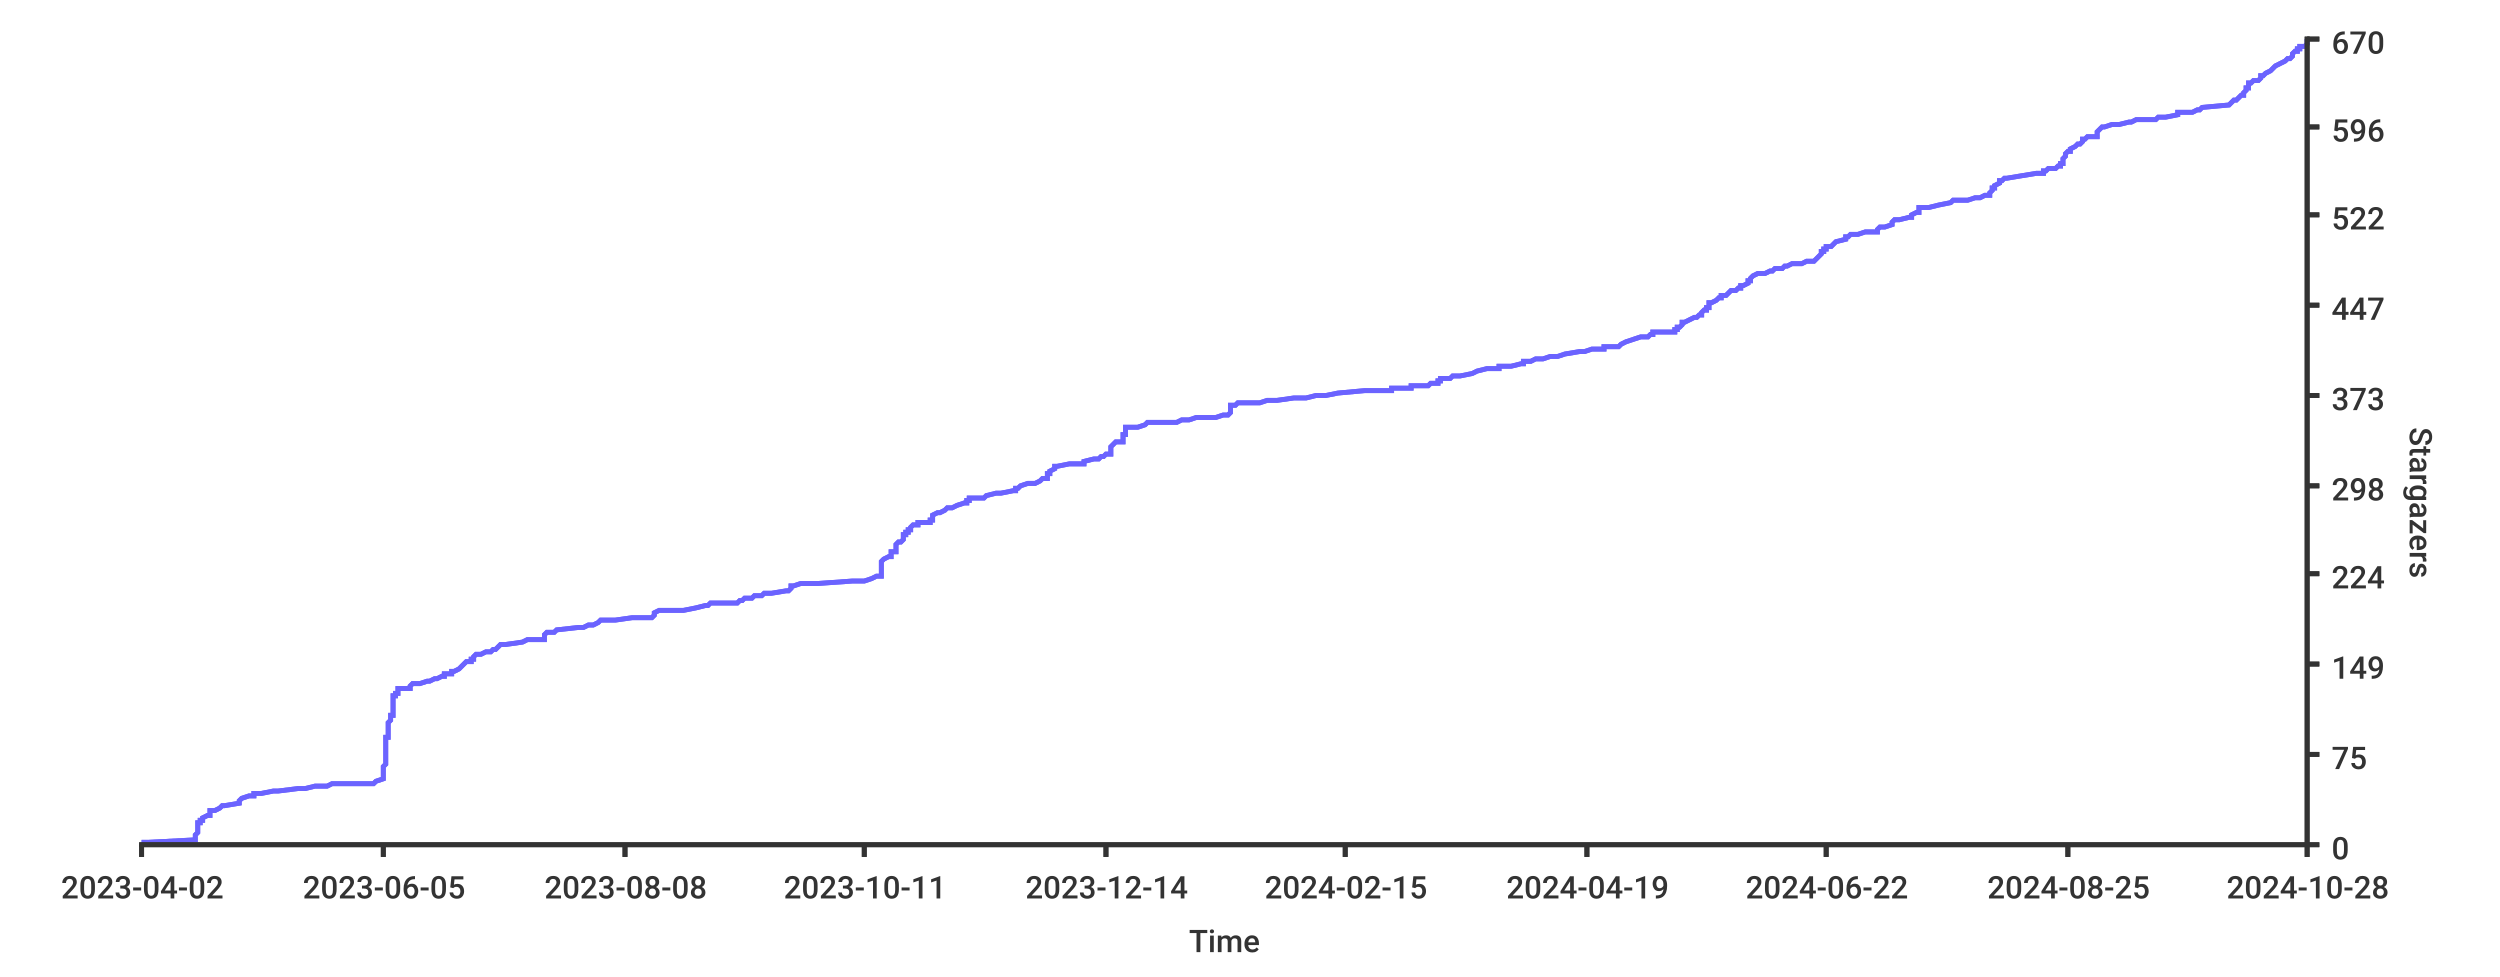
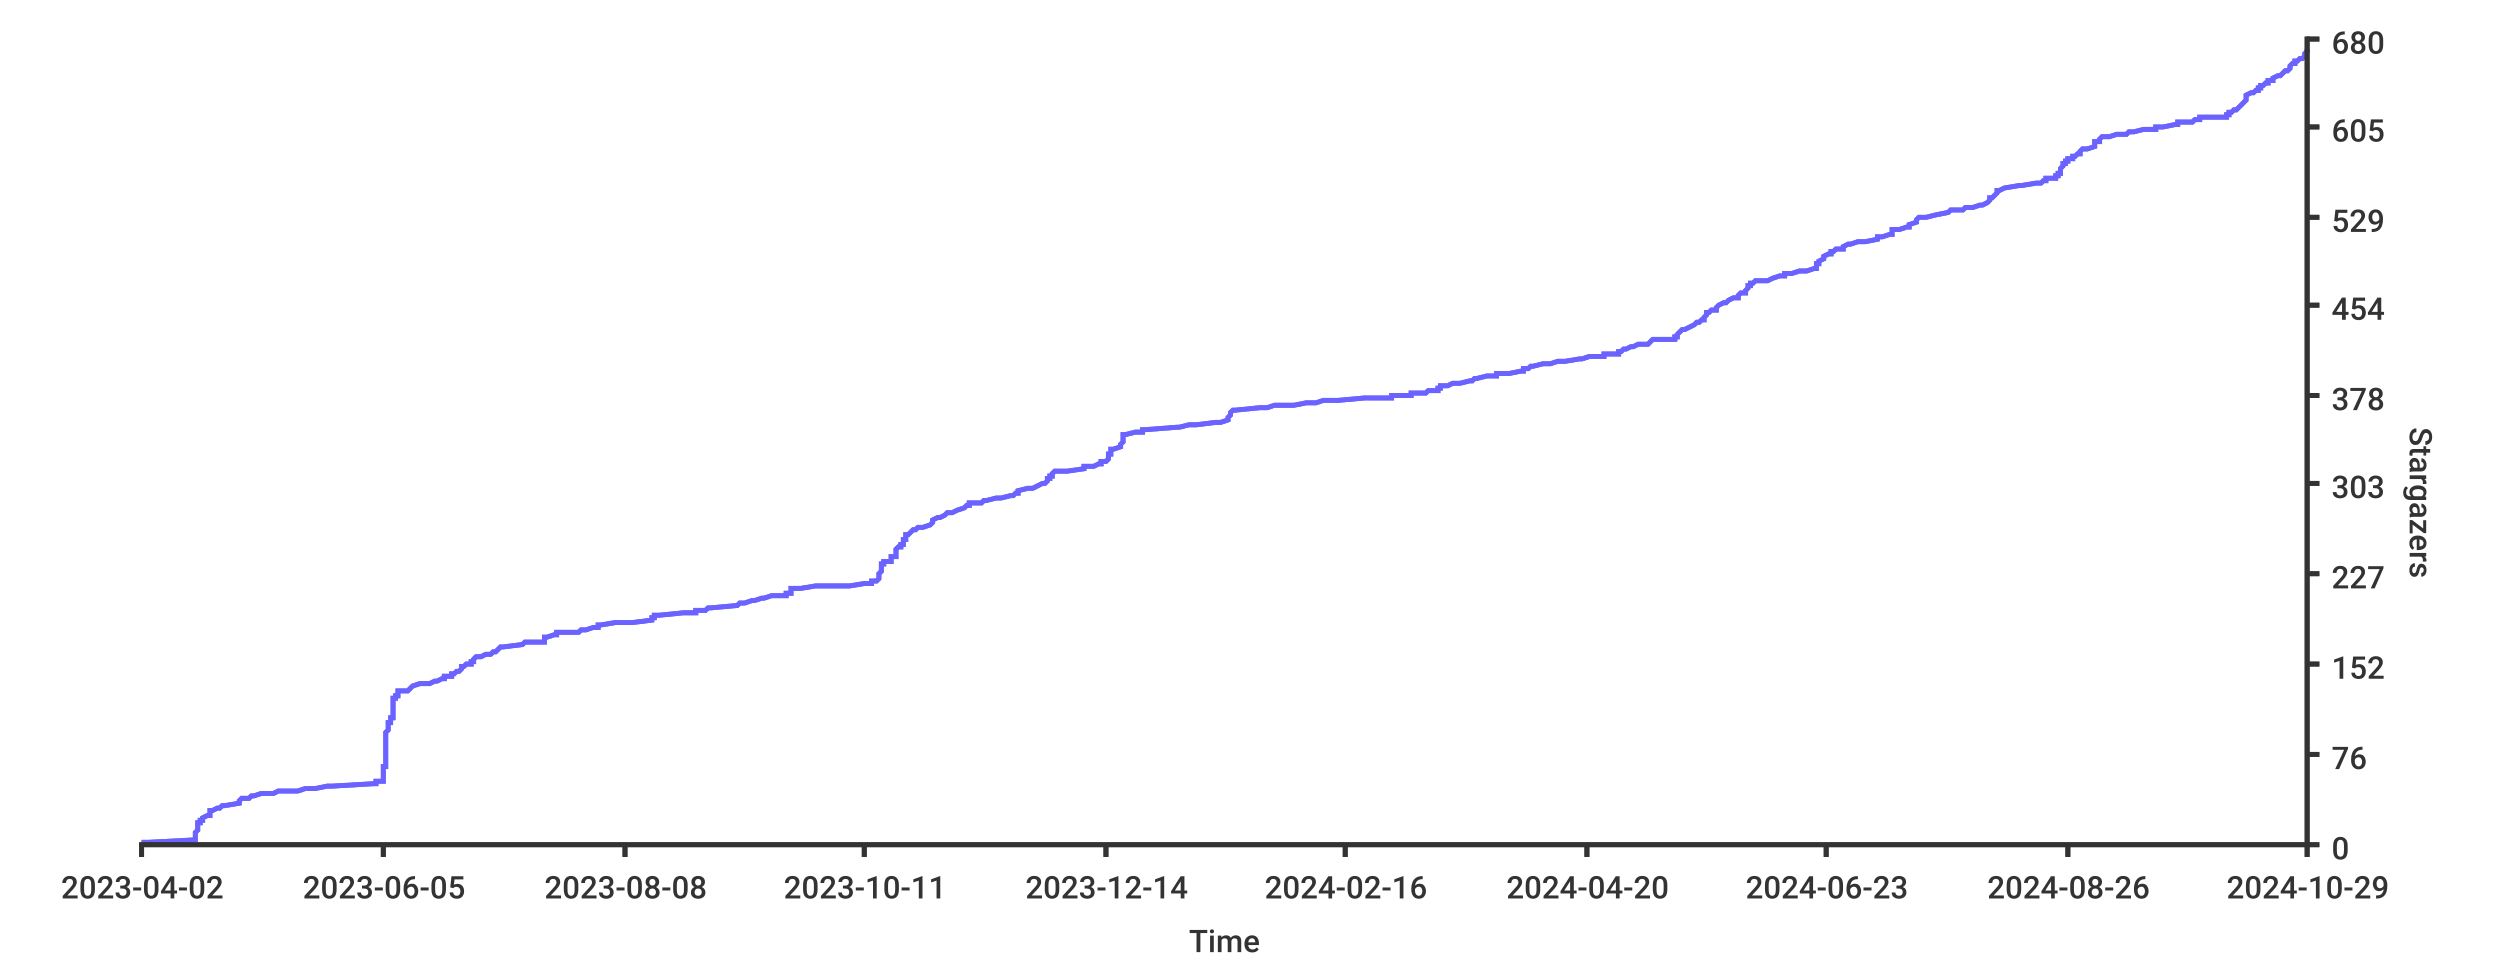
- <svg xmlns="http://www.w3.org/2000/svg" width="1024px" height="400px">
+ <svg xmlns="http://www.w3.org/2000/svg" height="400px" width="1024px">
  <style type="text/css">
path { fill: none; stroke: rgb(51,51,51); }
path.series { stroke: #6b63ff; }
rect.background { fill: rgb(255,255,255); stroke: none; }

text {
	stroke-width: 0;
	stroke: none;
	fill: rgba(51,51,51,1.0);
	font-size: 12.8px;
	font-family: 'Roboto Medium', sans-serif;
}
</style>
  <rect rx="8" x="0" y="0" width="1024px" height="400px" class="background" />
  <rect y="0" width="1024px" height="400px" class="background" rx="8" x="0" />
-   <path d="M 58 345 L 61 345 L 80 344 L 80 344 L 80 343 L 80 343 L 80 342 L 80 342 L 81 341 L 81 341 L 81 340 L 81 340 L 81 339 L 81 339 L 81 338 L 81 338 L 81 337 L 82 337 L 82 336 L 83 336 L 83 335 L 83 335 L 85 334 L 86 334 L 86 333 L 86 333 L 86 332 L 88 332 L 90 331 L 90 331 L 91 330 L 92 330 L 98 329 L 98 329 L 98 328 L 98 328 L 99 327 L 99 327 L 102 326 L 104 326 L 104 325 L 107 325 L 112 324 L 114 324 L 122 323 L 125 323 L 129 322 L 134 322 L 136 321 L 153 321 L 154 320 L 154 320 L 157 319 L 157 319 L 157 318 L 157 318 L 157 317 L 157 317 L 157 316 L 157 316 L 157 315 L 157 315 L 157 314 L 157 314 L 158 313 L 158 313 L 158 313 L 158 312 L 158 312 L 158 311 L 158 311 L 158 310 L 158 310 L 158 309 L 158 309 L 158 308 L 158 308 L 158 307 L 158 307 L 158 306 L 158 306 L 158 305 L 158 305 L 158 304 L 158 304 L 158 303 L 158 303 L 158 302 L 159 302 L 159 301 L 159 301 L 159 300 L 159 300 L 159 299 L 159 299 L 159 298 L 159 298 L 159 297 L 159 297 L 159 296 L 159 296 L 160 295 L 160 295 L 160 294 L 160 294 L 160 293 L 161 293 L 161 292 L 161 292 L 161 291 L 161 291 L 161 290 L 161 290 L 161 289 L 161 289 L 161 288 L 161 288 L 161 287 L 161 287 L 161 286 L 161 286 L 161 285 L 162 285 L 162 284 L 163 284 L 163 283 L 163 283 L 163 282 L 168 282 L 168 281 L 168 281 L 169 280 L 169 280 L 172 280 L 175 279 L 176 279 L 178 278 L 179 278 L 181 277 L 182 277 L 182 276 L 185 276 L 185 275 L 186 275 L 188 274 L 188 274 L 189 273 L 189 273 L 190 272 L 190 272 L 191 271 L 193 271 L 193 270 L 194 270 L 194 269 L 194 269 L 195 268 L 197 268 L 199 267 L 201 267 L 202 266 L 203 266 L 204 265 L 204 265 L 205 264 L 207 264 L 214 263 L 214 263 L 216 262 L 223 262 L 223 261 L 223 261 L 223 260 L 223 260 L 224 259 L 227 259 L 228 258 L 228 258 L 237 257 L 239 257 L 241 256 L 243 256 L 245 255 L 245 255 L 246 254 L 252 254 L 259 253 L 267 253 L 268 252 L 268 252 L 268 251 L 268 251 L 270 250 L 280 250 L 285 249 L 285 249 L 289 248 L 290 248 L 291 247 L 302 247 L 302 247 L 303 246 L 304 246 L 305 245 L 308 245 L 309 244 L 312 244 L 313 243 L 316 243 L 322 242 L 323 242 L 324 241 L 324 241 L 324 240 L 325 240 L 328 239 L 335 239 L 349 238 L 354 238 L 357 237 L 357 237 L 359 236 L 361 236 L 361 235 L 361 235 L 361 234 L 361 234 L 361 233 L 361 233 L 361 232 L 361 232 L 361 231 L 361 231 L 361 230 L 361 230 L 362 229 L 362 229 L 364 228 L 365 228 L 365 227 L 365 227 L 365 226 L 367 226 L 367 225 L 367 225 L 367 224 L 367 224 L 367 223 L 367 223 L 368 222 L 369 222 L 370 221 L 370 221 L 370 220 L 370 220 L 370 219 L 371 219 L 371 218 L 372 218 L 372 217 L 373 217 L 373 216 L 373 216 L 374 215 L 376 215 L 376 214 L 378 214 L 381 214 L 381 213 L 382 213 L 382 212 L 382 212 L 382 211 L 382 211 L 384 210 L 385 210 L 387 209 L 387 209 L 388 208 L 390 208 L 392 207 L 392 207 L 395 206 L 396 206 L 396 205 L 397 205 L 397 204 L 403 204 L 404 203 L 404 203 L 408 202 L 410 202 L 415 201 L 416 201 L 416 200 L 417 200 L 418 199 L 418 199 L 421 198 L 424 198 L 426 197 L 426 197 L 427 196 L 429 196 L 429 195 L 429 195 L 429 194 L 430 194 L 430 193 L 430 193 L 432 192 L 432 192 L 432 191 L 433 191 L 438 190 L 444 190 L 444 189 L 444 189 L 448 188 L 450 188 L 451 187 L 452 187 L 453 186 L 455 186 L 455 185 L 455 185 L 455 184 L 455 184 L 455 183 L 455 183 L 456 182 L 456 182 L 457 181 L 460 181 L 460 181 L 460 180 L 460 180 L 460 179 L 460 179 L 460 178 L 461 178 L 461 177 L 461 177 L 461 176 L 461 176 L 461 175 L 466 175 L 469 174 L 469 174 L 470 173 L 482 173 L 484 172 L 487 172 L 490 171 L 498 171 L 501 170 L 503 170 L 504 169 L 504 169 L 504 168 L 504 168 L 504 167 L 504 167 L 504 166 L 506 166 L 507 165 L 516 165 L 519 164 L 523 164 L 530 163 L 535 163 L 539 162 L 543 162 L 548 161 L 548 161 L 559 160 L 570 160 L 570 159 L 578 159 L 578 158 L 585 158 L 586 157 L 589 157 L 589 156 L 590 156 L 590 155 L 594 155 L 595 154 L 598 154 L 603 153 L 603 153 L 605 152 L 605 152 L 609 151 L 614 151 L 614 150 L 619 150 L 623 149 L 624 149 L 624 148 L 626 148 L 627 148 L 629 147 L 632 147 L 635 146 L 638 146 L 641 145 L 641 145 L 647 144 L 649 144 L 652 143 L 657 143 L 657 142 L 663 142 L 664 141 L 664 141 L 666 140 L 666 140 L 669 139 L 669 139 L 672 138 L 675 138 L 676 137 L 677 137 L 677 136 L 686 136 L 686 135 L 687 135 L 687 134 L 688 134 L 689 133 L 689 133 L 689 132 L 690 132 L 692 131 L 692 131 L 694 130 L 695 130 L 696 129 L 697 129 L 697 128 L 697 128 L 698 127 L 699 127 L 699 126 L 700 126 L 700 125 L 700 125 L 700 124 L 701 124 L 703 123 L 703 123 L 704 122 L 705 122 L 705 121 L 707 121 L 708 120 L 708 120 L 709 119 L 711 119 L 712 118 L 713 118 L 713 117 L 714 117 L 716 116 L 716 116 L 716 115 L 717 115 L 717 115 L 717 114 L 717 114 L 718 113 L 718 113 L 720 112 L 723 112 L 725 111 L 726 111 L 727 110 L 730 110 L 731 109 L 732 109 L 734 108 L 738 108 L 740 107 L 743 107 L 744 106 L 744 106 L 745 105 L 745 105 L 746 104 L 746 104 L 746 103 L 747 103 L 747 102 L 748 102 L 748 101 L 750 101 L 751 100 L 751 100 L 752 99 L 752 99 L 756 98 L 756 98 L 756 97 L 757 97 L 758 96 L 761 96 L 764 95 L 769 95 L 769 94 L 769 94 L 770 93 L 772 93 L 775 92 L 775 92 L 775 91 L 775 91 L 776 90 L 778 90 L 782 89 L 783 89 L 783 88 L 783 88 L 785 87 L 786 87 L 786 86 L 786 86 L 786 85 L 790 85 L 794 84 L 794 84 L 799 83 L 799 83 L 800 82 L 804 82 L 806 82 L 809 81 L 811 81 L 813 80 L 815 80 L 815 79 L 815 79 L 816 78 L 816 78 L 816 77 L 817 77 L 817 76 L 817 76 L 819 75 L 819 75 L 819 74 L 820 74 L 821 73 L 822 73 L 828 72 L 828 72 L 834 71 L 837 71 L 837 70 L 838 70 L 839 69 L 842 69 L 843 68 L 844 68 L 844 67 L 845 67 L 845 66 L 845 66 L 845 65 L 845 65 L 846 64 L 846 64 L 846 63 L 846 63 L 847 62 L 848 62 L 848 61 L 848 61 L 850 60 L 850 60 L 851 59 L 852 59 L 853 58 L 853 58 L 853 57 L 854 57 L 855 56 L 859 56 L 859 55 L 859 55 L 859 54 L 859 54 L 860 53 L 860 53 L 861 52 L 862 52 L 865 51 L 868 51 L 872 50 L 873 50 L 875 49 L 879 49 L 883 49 L 884 48 L 887 48 L 892 47 L 892 47 L 892 46 L 898 46 L 900 45 L 901 45 L 902 44 L 902 44 L 913 43 L 913 43 L 914 42 L 914 42 L 915 41 L 916 41 L 917 40 L 917 40 L 918 39 L 919 39 L 919 38 L 919 38 L 920 37 L 920 37 L 920 36 L 921 36 L 921 35 L 921 35 L 921 34 L 922 34 L 923 33 L 925 33 L 926 32 L 926 32 L 926 31 L 927 31 L 928 30 L 928 30 L 930 29 L 930 29 L 931 28 L 931 28 L 932 27 L 932 27 L 934 26 L 934 26 L 936 25 L 936 25 L 937 24 L 938 24 L 939 23 L 939 23 L 939 22 L 939 22 L 940 21 L 941 21 L 941 20 L 942 20 L 942 19 L 944 19 L 945 18 L 945 18 L 945 17 L 945 17 L 945 16" stroke-width="2" class="series" />
-   <path stroke-width="2" class="series" d="M 58 345 L 61 345 L 80 344 L 80 344 L 80 343 L 80 343 L 80 342 L 80 342 L 81 341 L 81 341 L 81 340 L 81 340 L 81 339 L 81 339 L 81 338 L 81 338 L 81 337 L 82 337 L 82 336 L 83 336 L 83 335 L 83 335 L 85 334 L 86 334 L 86 333 L 86 333 L 86 332 L 88 332 L 90 331 L 90 331 L 91 330 L 92 330 L 98 329 L 98 329 L 98 328 L 98 328 L 99 327 L 99 327 L 102 326 L 104 326 L 104 325 L 107 325 L 112 324 L 114 324 L 122 323 L 125 323 L 129 322 L 134 322 L 136 321 L 153 321 L 154 320 L 154 320 L 157 319 L 157 319 L 157 318 L 157 318 L 157 317 L 157 317 L 157 316 L 157 316 L 157 315 L 157 315 L 157 314 L 157 314 L 158 313 L 158 313 L 158 313 L 158 312 L 158 312 L 158 311 L 158 311 L 158 310 L 158 310 L 158 309 L 158 309 L 158 308 L 158 308 L 158 307 L 158 307 L 158 306 L 158 306 L 158 305 L 158 305 L 158 304 L 158 304 L 158 303 L 158 303 L 158 302 L 159 302 L 159 301 L 159 301 L 159 300 L 159 300 L 159 299 L 159 299 L 159 298 L 159 298 L 159 297 L 159 297 L 159 296 L 159 296 L 160 295 L 160 295 L 160 294 L 160 294 L 160 293 L 161 293 L 161 292 L 161 292 L 161 291 L 161 291 L 161 290 L 161 290 L 161 289 L 161 289 L 161 288 L 161 288 L 161 287 L 161 287 L 161 286 L 161 286 L 161 285 L 162 285 L 162 284 L 163 284 L 163 283 L 163 283 L 163 282 L 168 282 L 168 281 L 168 281 L 169 280 L 169 280 L 172 280 L 175 279 L 176 279 L 178 278 L 179 278 L 181 277 L 182 277 L 182 276 L 185 276 L 185 275 L 186 275 L 188 274 L 188 274 L 189 273 L 189 273 L 190 272 L 190 272 L 191 271 L 193 271 L 193 270 L 194 270 L 194 269 L 194 269 L 195 268 L 197 268 L 199 267 L 201 267 L 202 266 L 203 266 L 204 265 L 204 265 L 205 264 L 207 264 L 214 263 L 214 263 L 216 262 L 223 262 L 223 261 L 223 261 L 223 260 L 223 260 L 224 259 L 227 259 L 228 258 L 228 258 L 237 257 L 239 257 L 241 256 L 243 256 L 245 255 L 245 255 L 246 254 L 252 254 L 259 253 L 267 253 L 268 252 L 268 252 L 268 251 L 268 251 L 270 250 L 280 250 L 285 249 L 285 249 L 289 248 L 290 248 L 291 247 L 302 247 L 302 247 L 303 246 L 304 246 L 305 245 L 308 245 L 309 244 L 312 244 L 313 243 L 316 243 L 322 242 L 323 242 L 324 241 L 324 241 L 324 240 L 325 240 L 328 239 L 335 239 L 349 238 L 354 238 L 357 237 L 357 237 L 359 236 L 361 236 L 361 235 L 361 235 L 361 234 L 361 234 L 361 233 L 361 233 L 361 232 L 361 232 L 361 231 L 361 231 L 361 230 L 361 230 L 362 229 L 362 229 L 364 228 L 365 228 L 365 227 L 365 227 L 365 226 L 367 226 L 367 225 L 367 225 L 367 224 L 367 224 L 367 223 L 367 223 L 368 222 L 369 222 L 370 221 L 370 221 L 370 220 L 370 220 L 370 219 L 371 219 L 371 218 L 372 218 L 372 217 L 373 217 L 373 216 L 373 216 L 374 215 L 376 215 L 376 214 L 378 214 L 381 214 L 381 213 L 382 213 L 382 212 L 382 212 L 382 211 L 382 211 L 384 210 L 385 210 L 387 209 L 387 209 L 388 208 L 390 208 L 392 207 L 392 207 L 395 206 L 396 206 L 396 205 L 397 205 L 397 204 L 403 204 L 404 203 L 404 203 L 408 202 L 410 202 L 415 201 L 416 201 L 416 200 L 417 200 L 418 199 L 418 199 L 421 198 L 424 198 L 426 197 L 426 197 L 427 196 L 429 196 L 429 195 L 429 195 L 429 194 L 430 194 L 430 193 L 430 193 L 432 192 L 432 192 L 432 191 L 433 191 L 438 190 L 444 190 L 444 189 L 444 189 L 448 188 L 450 188 L 451 187 L 452 187 L 453 186 L 455 186 L 455 185 L 455 185 L 455 184 L 455 184 L 455 183 L 455 183 L 456 182 L 456 182 L 457 181 L 460 181 L 460 181 L 460 180 L 460 180 L 460 179 L 460 179 L 460 178 L 461 178 L 461 177 L 461 177 L 461 176 L 461 176 L 461 175 L 466 175 L 469 174 L 469 174 L 470 173 L 482 173 L 484 172 L 487 172 L 490 171 L 498 171 L 501 170 L 503 170 L 504 169 L 504 169 L 504 168 L 504 168 L 504 167 L 504 167 L 504 166 L 506 166 L 507 165 L 516 165 L 519 164 L 523 164 L 530 163 L 535 163 L 539 162 L 543 162 L 548 161 L 548 161 L 559 160 L 570 160 L 570 159 L 578 159 L 578 158 L 585 158 L 586 157 L 589 157 L 589 156 L 590 156 L 590 155 L 594 155 L 595 154 L 598 154 L 603 153 L 603 153 L 605 152 L 605 152 L 609 151 L 614 151 L 614 150 L 619 150 L 623 149 L 624 149 L 624 148 L 626 148 L 627 148 L 629 147 L 632 147 L 635 146 L 638 146 L 641 145 L 641 145 L 647 144 L 649 144 L 652 143 L 657 143 L 657 142 L 663 142 L 664 141 L 664 141 L 666 140 L 666 140 L 669 139 L 669 139 L 672 138 L 675 138 L 676 137 L 677 137 L 677 136 L 686 136 L 686 135 L 687 135 L 687 134 L 688 134 L 689 133 L 689 133 L 689 132 L 690 132 L 692 131 L 692 131 L 694 130 L 695 130 L 696 129 L 697 129 L 697 128 L 697 128 L 698 127 L 699 127 L 699 126 L 700 126 L 700 125 L 700 125 L 700 124 L 701 124 L 703 123 L 703 123 L 704 122 L 705 122 L 705 121 L 707 121 L 708 120 L 708 120 L 709 119 L 711 119 L 712 118 L 713 118 L 713 117 L 714 117 L 716 116 L 716 116 L 716 115 L 717 115 L 717 115 L 717 114 L 717 114 L 718 113 L 718 113 L 720 112 L 723 112 L 725 111 L 726 111 L 727 110 L 730 110 L 731 109 L 732 109 L 734 108 L 738 108 L 740 107 L 743 107 L 744 106 L 744 106 L 745 105 L 745 105 L 746 104 L 746 104 L 746 103 L 747 103 L 747 102 L 748 102 L 748 101 L 750 101 L 751 100 L 751 100 L 752 99 L 752 99 L 756 98 L 756 98 L 756 97 L 757 97 L 758 96 L 761 96 L 764 95 L 769 95 L 769 94 L 769 94 L 770 93 L 772 93 L 775 92 L 775 92 L 775 91 L 775 91 L 776 90 L 778 90 L 782 89 L 783 89 L 783 88 L 783 88 L 785 87 L 786 87 L 786 86 L 786 86 L 786 85 L 790 85 L 794 84 L 794 84 L 799 83 L 799 83 L 800 82 L 804 82 L 806 82 L 809 81 L 811 81 L 813 80 L 815 80 L 815 79 L 815 79 L 816 78 L 816 78 L 816 77 L 817 77 L 817 76 L 817 76 L 819 75 L 819 75 L 819 74 L 820 74 L 821 73 L 822 73 L 828 72 L 828 72 L 834 71 L 837 71 L 837 70 L 838 70 L 839 69 L 842 69 L 843 68 L 844 68 L 844 67 L 845 67 L 845 66 L 845 66 L 845 65 L 845 65 L 846 64 L 846 64 L 846 63 L 846 63 L 847 62 L 848 62 L 848 61 L 848 61 L 850 60 L 850 60 L 851 59 L 852 59 L 853 58 L 853 58 L 853 57 L 854 57 L 855 56 L 859 56 L 859 55 L 859 55 L 859 54 L 859 54 L 860 53 L 860 53 L 861 52 L 862 52 L 865 51 L 868 51 L 872 50 L 873 50 L 875 49 L 879 49 L 883 49 L 884 48 L 887 48 L 892 47 L 892 47 L 892 46 L 898 46 L 900 45 L 901 45 L 902 44 L 902 44 L 913 43 L 913 43 L 914 42 L 914 42 L 915 41 L 916 41 L 917 40 L 917 40 L 918 39 L 919 39 L 919 38 L 919 38 L 920 37 L 920 37 L 920 36 L 921 36 L 921 35 L 921 35 L 921 34 L 922 34 L 923 33 L 925 33 L 926 32 L 926 32 L 926 31 L 927 31 L 928 30 L 928 30 L 930 29 L 930 29 L 931 28 L 931 28 L 932 27 L 932 27 L 934 26 L 934 26 L 936 25 L 936 25 L 937 24 L 938 24 L 939 23 L 939 23 L 939 22 L 939 22 L 940 21 L 941 21 L 941 20 L 942 20 L 942 19 L 944 19 L 945 18 L 945 18 L 945 17 L 945 17 L 945 16" />
+   <path stroke-width="2" class="series" d="M 58 345 L 61 345 L 80 344 L 80 344 L 80 343 L 80 343 L 80 342 L 80 342 L 80 341 L 80 341 L 81 340 L 81 340 L 81 339 L 81 339 L 81 338 L 81 338 L 81 337 L 82 337 L 82 336 L 83 336 L 83 335 L 83 335 L 85 334 L 86 334 L 86 333 L 86 333 L 86 332 L 87 332 L 89 331 L 90 331 L 91 330 L 92 330 L 98 329 L 98 329 L 98 329 L 98 328 L 98 328 L 99 327 L 102 327 L 103 326 L 104 326 L 107 325 L 112 325 L 114 324 L 122 324 L 125 323 L 129 323 L 134 322 L 136 322 L 153 321 L 154 321 L 154 320 L 157 320 L 157 319 L 157 319 L 157 318 L 157 318 L 157 317 L 157 317 L 157 316 L 157 316 L 157 315 L 157 315 L 157 314 L 158 314 L 158 313 L 158 313 L 158 313 L 158 312 L 158 312 L 158 311 L 158 311 L 158 310 L 158 310 L 158 309 L 158 309 L 158 308 L 158 308 L 158 307 L 158 307 L 158 306 L 158 306 L 158 305 L 158 305 L 158 304 L 158 304 L 158 303 L 158 303 L 158 302 L 158 302 L 158 301 L 158 301 L 158 300 L 158 300 L 159 299 L 159 299 L 159 298 L 159 298 L 159 297 L 159 297 L 159 296 L 160 296 L 160 296 L 160 295 L 160 295 L 160 294 L 161 294 L 161 293 L 161 293 L 161 292 L 161 292 L 161 291 L 161 291 L 161 290 L 161 290 L 161 289 L 161 289 L 161 288 L 161 288 L 161 287 L 161 287 L 161 286 L 162 286 L 162 285 L 163 285 L 163 284 L 163 284 L 163 283 L 167 283 L 168 282 L 168 282 L 169 281 L 169 281 L 172 280 L 175 280 L 176 280 L 178 279 L 179 279 L 181 278 L 182 278 L 182 277 L 185 277 L 185 276 L 186 276 L 187 275 L 188 275 L 189 274 L 189 274 L 189 273 L 190 273 L 191 272 L 193 272 L 193 271 L 194 271 L 194 270 L 194 270 L 195 269 L 197 269 L 199 268 L 201 268 L 202 267 L 203 267 L 204 266 L 204 266 L 205 265 L 206 265 L 214 264 L 214 264 L 215 263 L 223 263 L 223 263 L 223 262 L 223 262 L 223 261 L 224 261 L 227 260 L 228 260 L 228 259 L 237 259 L 238 258 L 240 258 L 243 257 L 245 257 L 245 256 L 246 256 L 252 255 L 259 255 L 267 254 L 267 254 L 267 253 L 268 253 L 268 252 L 270 252 L 280 251 L 285 251 L 285 250 L 289 250 L 290 249 L 291 249 L 302 248 L 302 248 L 303 247 L 303 247 L 305 247 L 308 246 L 309 246 L 312 245 L 313 245 L 316 244 L 322 244 L 322 243 L 324 243 L 324 242 L 324 242 L 324 241 L 328 241 L 334 240 L 348 240 L 354 239 L 357 239 L 357 238 L 359 238 L 360 237 L 360 237 L 360 236 L 360 236 L 360 235 L 360 235 L 361 234 L 361 234 L 361 233 L 361 233 L 361 232 L 361 232 L 361 231 L 362 231 L 362 230 L 364 230 L 365 230 L 365 229 L 365 229 L 365 228 L 367 228 L 367 227 L 367 227 L 367 226 L 367 226 L 367 225 L 367 225 L 368 224 L 369 224 L 369 223 L 370 223 L 370 222 L 370 222 L 370 221 L 371 221 L 371 220 L 371 220 L 371 219 L 372 219 L 373 218 L 373 218 L 374 217 L 375 217 L 376 216 L 378 216 L 381 215 L 381 215 L 382 214 L 382 214 L 382 214 L 382 213 L 382 213 L 384 212 L 385 212 L 387 211 L 387 211 L 388 210 L 390 210 L 392 209 L 392 209 L 395 208 L 395 208 L 396 207 L 397 207 L 397 206 L 402 206 L 403 205 L 404 205 L 408 204 L 410 204 L 414 203 L 415 203 L 416 202 L 417 202 L 417 201 L 417 201 L 421 200 L 423 200 L 425 199 L 425 199 L 427 198 L 428 198 L 429 197 L 429 197 L 429 197 L 429 196 L 430 196 L 430 195 L 431 195 L 431 194 L 431 194 L 432 193 L 437 193 L 444 192 L 444 192 L 444 191 L 448 191 L 450 190 L 451 190 L 451 189 L 453 189 L 454 188 L 454 188 L 454 187 L 454 187 L 454 186 L 455 186 L 455 185 L 455 185 L 455 184 L 456 184 L 459 183 L 459 183 L 459 182 L 459 182 L 460 181 L 460 181 L 460 181 L 460 180 L 460 180 L 460 179 L 460 179 L 460 178 L 461 178 L 465 177 L 468 177 L 468 176 L 469 176 L 482 175 L 483 175 L 487 174 L 490 174 L 498 173 L 500 173 L 503 172 L 503 172 L 503 171 L 503 171 L 504 170 L 504 170 L 504 169 L 504 169 L 505 168 L 506 168 L 516 167 L 519 167 L 522 166 L 530 166 L 535 165 L 539 165 L 542 164 L 547 164 L 548 164 L 559 163 L 570 163 L 570 162 L 578 162 L 578 161 L 584 161 L 585 160 L 589 160 L 589 159 L 590 159 L 590 158 L 593 158 L 595 157 L 598 157 L 602 156 L 603 156 L 604 155 L 605 155 L 609 154 L 613 154 L 613 153 L 618 153 L 623 152 L 624 152 L 624 151 L 626 151 L 627 150 L 628 150 L 632 149 L 635 149 L 638 148 L 641 148 L 641 148 L 647 147 L 648 147 L 651 146 L 657 146 L 657 145 L 663 145 L 663 144 L 664 144 L 665 143 L 666 143 L 668 142 L 669 142 L 671 141 L 675 141 L 676 140 L 676 140 L 677 139 L 686 139 L 686 138 L 687 138 L 687 137 L 687 137 L 688 136 L 688 136 L 689 135 L 690 135 L 692 134 L 692 134 L 694 133 L 694 133 L 695 132 L 696 132 L 697 131 L 697 131 L 698 131 L 698 130 L 698 130 L 699 129 L 699 129 L 699 128 L 700 128 L 701 127 L 703 127 L 703 126 L 703 126 L 704 125 L 704 125 L 706 124 L 707 124 L 708 123 L 708 123 L 710 122 L 712 122 L 712 121 L 712 121 L 713 120 L 715 120 L 715 119 L 715 119 L 716 118 L 716 118 L 716 117 L 717 117 L 717 116 L 718 116 L 719 115 L 723 115 L 724 115 L 726 114 L 726 114 L 729 113 L 731 113 L 731 112 L 734 112 L 737 111 L 740 111 L 743 110 L 744 110 L 744 109 L 744 109 L 744 108 L 745 108 L 745 107 L 745 107 L 747 106 L 747 106 L 747 105 L 747 105 L 749 104 L 750 104 L 750 103 L 751 103 L 752 102 L 755 102 L 755 101 L 755 101 L 757 100 L 758 100 L 761 99 L 764 99 L 769 98 L 769 98 L 769 98 L 769 97 L 771 97 L 774 96 L 775 96 L 775 95 L 775 95 L 775 94 L 778 94 L 781 93 L 782 93 L 782 92 L 782 92 L 785 91 L 785 91 L 785 90 L 785 90 L 786 89 L 789 89 L 793 88 L 793 88 L 798 87 L 798 87 L 799 86 L 804 86 L 805 85 L 808 85 L 811 84 L 812 84 L 814 83 L 814 83 L 815 82 L 815 82 L 815 82 L 815 81 L 816 81 L 817 80 L 817 80 L 818 79 L 818 79 L 818 78 L 819 78 L 821 77 L 821 77 L 827 76 L 828 76 L 834 75 L 836 75 L 837 74 L 838 74 L 838 73 L 842 73 L 842 72 L 843 72 L 843 71 L 844 71 L 844 70 L 844 70 L 844 69 L 844 69 L 845 68 L 845 68 L 845 67 L 846 67 L 846 66 L 847 66 L 847 65 L 847 65 L 849 65 L 849 64 L 850 64 L 851 63 L 852 63 L 852 62 L 852 62 L 853 61 L 855 61 L 858 60 L 858 60 L 858 59 L 858 59 L 858 58 L 860 58 L 860 57 L 860 57 L 861 56 L 864 56 L 867 55 L 871 55 L 872 54 L 874 54 L 878 53 L 883 53 L 883 52 L 886 52 L 891 51 L 892 51 L 892 50 L 898 50 L 899 49 L 900 49 L 901 49 L 901 48 L 912 48 L 912 47 L 913 47 L 913 46 L 914 46 L 915 45 L 916 45 L 917 44 L 917 44 L 918 43 L 918 43 L 919 42 L 919 42 L 920 41 L 920 41 L 920 40 L 920 40 L 920 39 L 920 39 L 922 38 L 923 38 L 924 37 L 925 37 L 925 36 L 926 36 L 926 35 L 927 35 L 928 34 L 929 34 L 929 33 L 931 33 L 931 32 L 931 32 L 931 32 L 933 31 L 934 31 L 935 30 L 935 30 L 936 29 L 937 29 L 938 28 L 938 28 L 938 27 L 938 27 L 939 26 L 940 26 L 940 25 L 941 25 L 942 24 L 943 24 L 944 23 L 944 23 L 944 22 L 944 22 L 945 21 L 945 21 L 945 20 L 945 20" />
+   <path stroke-width="2" class="series" d="M 58 345 L 61 345 L 80 344 L 80 344 L 80 343 L 80 343 L 80 342 L 80 342 L 80 341 L 80 341 L 81 340 L 81 340 L 81 339 L 81 339 L 81 338 L 81 338 L 81 337 L 82 337 L 82 336 L 83 336 L 83 335 L 83 335 L 85 334 L 86 334 L 86 333 L 86 333 L 86 332 L 87 332 L 89 331 L 90 331 L 91 330 L 92 330 L 98 329 L 98 329 L 98 329 L 98 328 L 98 328 L 99 327 L 102 327 L 103 326 L 104 326 L 107 325 L 112 325 L 114 324 L 122 324 L 125 323 L 129 323 L 134 322 L 136 322 L 153 321 L 154 321 L 154 320 L 157 320 L 157 319 L 157 319 L 157 318 L 157 318 L 157 317 L 157 317 L 157 316 L 157 316 L 157 315 L 157 315 L 157 314 L 158 314 L 158 313 L 158 313 L 158 313 L 158 312 L 158 312 L 158 311 L 158 311 L 158 310 L 158 310 L 158 309 L 158 309 L 158 308 L 158 308 L 158 307 L 158 307 L 158 306 L 158 306 L 158 305 L 158 305 L 158 304 L 158 304 L 158 303 L 158 303 L 158 302 L 158 302 L 158 301 L 158 301 L 158 300 L 158 300 L 159 299 L 159 299 L 159 298 L 159 298 L 159 297 L 159 297 L 159 296 L 160 296 L 160 296 L 160 295 L 160 295 L 160 294 L 161 294 L 161 293 L 161 293 L 161 292 L 161 292 L 161 291 L 161 291 L 161 290 L 161 290 L 161 289 L 161 289 L 161 288 L 161 288 L 161 287 L 161 287 L 161 286 L 162 286 L 162 285 L 163 285 L 163 284 L 163 284 L 163 283 L 167 283 L 168 282 L 168 282 L 169 281 L 169 281 L 172 280 L 175 280 L 176 280 L 178 279 L 179 279 L 181 278 L 182 278 L 182 277 L 185 277 L 185 276 L 186 276 L 187 275 L 188 275 L 189 274 L 189 274 L 189 273 L 190 273 L 191 272 L 193 272 L 193 271 L 194 271 L 194 270 L 194 270 L 195 269 L 197 269 L 199 268 L 201 268 L 202 267 L 203 267 L 204 266 L 204 266 L 205 265 L 206 265 L 214 264 L 214 264 L 215 263 L 223 263 L 223 263 L 223 262 L 223 262 L 223 261 L 224 261 L 227 260 L 228 260 L 228 259 L 237 259 L 238 258 L 240 258 L 243 257 L 245 257 L 245 256 L 246 256 L 252 255 L 259 255 L 267 254 L 267 254 L 267 253 L 268 253 L 268 252 L 270 252 L 280 251 L 285 251 L 285 250 L 289 250 L 290 249 L 291 249 L 302 248 L 302 248 L 303 247 L 303 247 L 305 247 L 308 246 L 309 246 L 312 245 L 313 245 L 316 244 L 322 244 L 322 243 L 324 243 L 324 242 L 324 242 L 324 241 L 328 241 L 334 240 L 348 240 L 354 239 L 357 239 L 357 238 L 359 238 L 360 237 L 360 237 L 360 236 L 360 236 L 360 235 L 360 235 L 361 234 L 361 234 L 361 233 L 361 233 L 361 232 L 361 232 L 361 231 L 362 231 L 362 230 L 364 230 L 365 230 L 365 229 L 365 229 L 365 228 L 367 228 L 367 227 L 367 227 L 367 226 L 367 226 L 367 225 L 367 225 L 368 224 L 369 224 L 369 223 L 370 223 L 370 222 L 370 222 L 370 221 L 371 221 L 371 220 L 371 220 L 371 219 L 372 219 L 373 218 L 373 218 L 374 217 L 375 217 L 376 216 L 378 216 L 381 215 L 381 215 L 382 214 L 382 214 L 382 214 L 382 213 L 382 213 L 384 212 L 385 212 L 387 211 L 387 211 L 388 210 L 390 210 L 392 209 L 392 209 L 395 208 L 395 208 L 396 207 L 397 207 L 397 206 L 402 206 L 403 205 L 404 205 L 408 204 L 410 204 L 414 203 L 415 203 L 416 202 L 417 202 L 417 201 L 417 201 L 421 200 L 423 200 L 425 199 L 425 199 L 427 198 L 428 198 L 429 197 L 429 197 L 429 197 L 429 196 L 430 196 L 430 195 L 431 195 L 431 194 L 431 194 L 432 193 L 437 193 L 444 192 L 444 192 L 444 191 L 448 191 L 450 190 L 451 190 L 451 189 L 453 189 L 454 188 L 454 188 L 454 187 L 454 187 L 454 186 L 455 186 L 455 185 L 455 185 L 455 184 L 456 184 L 459 183 L 459 183 L 459 182 L 459 182 L 460 181 L 460 181 L 460 181 L 460 180 L 460 180 L 460 179 L 460 179 L 460 178 L 461 178 L 465 177 L 468 177 L 468 176 L 469 176 L 482 175 L 483 175 L 487 174 L 490 174 L 498 173 L 500 173 L 503 172 L 503 172 L 503 171 L 503 171 L 504 170 L 504 170 L 504 169 L 504 169 L 505 168 L 506 168 L 516 167 L 519 167 L 522 166 L 530 166 L 535 165 L 539 165 L 542 164 L 547 164 L 548 164 L 559 163 L 570 163 L 570 162 L 578 162 L 578 161 L 584 161 L 585 160 L 589 160 L 589 159 L 590 159 L 590 158 L 593 158 L 595 157 L 598 157 L 602 156 L 603 156 L 604 155 L 605 155 L 609 154 L 613 154 L 613 153 L 618 153 L 623 152 L 624 152 L 624 151 L 626 151 L 627 150 L 628 150 L 632 149 L 635 149 L 638 148 L 641 148 L 641 148 L 647 147 L 648 147 L 651 146 L 657 146 L 657 145 L 663 145 L 663 144 L 664 144 L 665 143 L 666 143 L 668 142 L 669 142 L 671 141 L 675 141 L 676 140 L 676 140 L 677 139 L 686 139 L 686 138 L 687 138 L 687 137 L 687 137 L 688 136 L 688 136 L 689 135 L 690 135 L 692 134 L 692 134 L 694 133 L 694 133 L 695 132 L 696 132 L 697 131 L 697 131 L 698 131 L 698 130 L 698 130 L 699 129 L 699 129 L 699 128 L 700 128 L 701 127 L 703 127 L 703 126 L 703 126 L 704 125 L 704 125 L 706 124 L 707 124 L 708 123 L 708 123 L 710 122 L 712 122 L 712 121 L 712 121 L 713 120 L 715 120 L 715 119 L 715 119 L 716 118 L 716 118 L 716 117 L 717 117 L 717 116 L 718 116 L 719 115 L 723 115 L 724 115 L 726 114 L 726 114 L 729 113 L 731 113 L 731 112 L 734 112 L 737 111 L 740 111 L 743 110 L 744 110 L 744 109 L 744 109 L 744 108 L 745 108 L 745 107 L 745 107 L 747 106 L 747 106 L 747 105 L 747 105 L 749 104 L 750 104 L 750 103 L 751 103 L 752 102 L 755 102 L 755 101 L 755 101 L 757 100 L 758 100 L 761 99 L 764 99 L 769 98 L 769 98 L 769 98 L 769 97 L 771 97 L 774 96 L 775 96 L 775 95 L 775 95 L 775 94 L 778 94 L 781 93 L 782 93 L 782 92 L 782 92 L 785 91 L 785 91 L 785 90 L 785 90 L 786 89 L 789 89 L 793 88 L 793 88 L 798 87 L 798 87 L 799 86 L 804 86 L 805 85 L 808 85 L 811 84 L 812 84 L 814 83 L 814 83 L 815 82 L 815 82 L 815 82 L 815 81 L 816 81 L 817 80 L 817 80 L 818 79 L 818 79 L 818 78 L 819 78 L 821 77 L 821 77 L 827 76 L 828 76 L 834 75 L 836 75 L 837 74 L 838 74 L 838 73 L 842 73 L 842 72 L 843 72 L 843 71 L 844 71 L 844 70 L 844 70 L 844 69 L 844 69 L 845 68 L 845 68 L 845 67 L 846 67 L 846 66 L 847 66 L 847 65 L 847 65 L 849 65 L 849 64 L 850 64 L 851 63 L 852 63 L 852 62 L 852 62 L 853 61 L 855 61 L 858 60 L 858 60 L 858 59 L 858 59 L 858 58 L 860 58 L 860 57 L 860 57 L 861 56 L 864 56 L 867 55 L 871 55 L 872 54 L 874 54 L 878 53 L 883 53 L 883 52 L 886 52 L 891 51 L 892 51 L 892 50 L 898 50 L 899 49 L 900 49 L 901 49 L 901 48 L 912 48 L 912 47 L 913 47 L 913 46 L 914 46 L 915 45 L 916 45 L 917 44 L 917 44 L 918 43 L 918 43 L 919 42 L 919 42 L 920 41 L 920 41 L 920 40 L 920 40 L 920 39 L 920 39 L 922 38 L 923 38 L 924 37 L 925 37 L 925 36 L 926 36 L 926 35 L 927 35 L 928 34 L 929 34 L 929 33 L 931 33 L 931 32 L 931 32 L 931 32 L 933 31 L 934 31 L 935 30 L 935 30 L 936 29 L 937 29 L 938 28 L 938 28 L 938 27 L 938 27 L 939 26 L 940 26 L 940 25 L 941 25 L 942 24 L 943 24 L 944 23 L 944 23 L 944 22 L 944 22 L 945 21 L 945 21 L 945 20 L 945 20" />
  <path stroke-width="2" d="M 945 346 L 945 15" />
  <path stroke-width="2" d="M 945 346 L 945 15" />
  <path stroke-width="2" d="M 945 346 L 950 346" />
  <path stroke-width="2" d="M 945 346 L 950 346" />
  <text x="955" y="352">0</text>
  <path stroke-width="2" d="M 945 309 L 950 309" />
  <path stroke-width="2" d="M 945 309 L 950 309" />
-   <text y="315" x="955">75</text>
+   <text x="955" y="315">76</text>
  <path stroke-width="2" d="M 945 272 L 950 272" />
-   <path stroke-width="2" d="M 945 272 L 950 272" />
-   <text y="278" x="955">149</text>
+   <path d="M 945 272 L 950 272" stroke-width="2" />
+   <text x="955" y="278">152</text>
  <path stroke-width="2" d="M 945 235 L 950 235" />
-   <path d="M 945 235 L 950 235" stroke-width="2" />
-   <text x="955" y="241">224</text>
-   <path stroke-width="2" d="M 945 199 L 950 199" />
-   <path stroke-width="2" d="M 945 199 L 950 199" />
-   <text x="955" y="205">298</text>
+   <path stroke-width="2" d="M 945 235 L 950 235" />
+   <text x="955" y="241">227</text>
+   <path stroke-width="2" d="M 945 198 L 950 198" />
+   <path stroke-width="2" d="M 945 198 L 950 198" />
+   <text x="955" y="204">303</text>
  <path stroke-width="2" d="M 945 162 L 950 162" />
-   <path d="M 945 162 L 950 162" stroke-width="2" />
-   <text x="955" y="168">373</text>
-   <path stroke-width="2" d="M 945 125 L 950 125" />
-   <path stroke-width="2" d="M 945 125 L 950 125" />
-   <text y="131" x="955">447</text>
-   <path stroke-width="2" d="M 945 88 L 950 88" />
-   <path d="M 945 88 L 950 88" stroke-width="2" />
-   <text x="955" y="94">522</text>
+   <path stroke-width="2" d="M 945 162 L 950 162" />
+   <text y="168" x="955">378</text>
+   <path d="M 945 125 L 950 125" stroke-width="2" />
+   <path d="M 945 125 L 950 125" stroke-width="2" />
+   <text y="131" x="955">454</text>
+   <path stroke-width="2" d="M 945 89 L 950 89" />
+   <path stroke-width="2" d="M 945 89 L 950 89" />
+   <text x="955" y="95">529</text>
  <path stroke-width="2" d="M 945 52 L 950 52" />
  <path stroke-width="2" d="M 945 52 L 950 52" />
-   <text x="955" y="58">596</text>
+   <text x="955" y="58">605</text>
  <path stroke-width="2" d="M 945 16 L 950 16" />
  <path stroke-width="2" d="M 945 16 L 950 16" />
-   <text x="955" y="22">670</text>
-   <text transform="rotate(90.00,987,175)" x="987" y="175">Stargazers</text>
-   <path d="M 57 346 L 945 346" stroke-width="2" />
+   <text x="955" y="22">680</text>
+   <text x="987" y="175" transform="rotate(90.00,987,175)">Stargazers</text>
+   <path stroke-width="2" d="M 57 346 L 945 346" />
  <path stroke-width="2" d="M 57 346 L 945 346" />
  <path stroke-width="2" d="M 58 346 L 58 351" />
  <path stroke-width="2" d="M 58 346 L 58 351" />
  <text x="25" y="368">2023-04-02</text>
+   <path d="M 157 346 L 157 351" stroke-width="2" />
  <path stroke-width="2" d="M 157 346 L 157 351" />
-   <path stroke-width="2" d="M 157 346 L 157 351" />
-   <text x="124" y="368">2023-06-05</text>
+   <text y="368" x="124">2023-06-05</text>
  <path stroke-width="2" d="M 256 346 L 256 351" />
-   <path d="M 256 346 L 256 351" stroke-width="2" />
+   <path stroke-width="2" d="M 256 346 L 256 351" />
  <text x="223" y="368">2023-08-08</text>
-   <path stroke-width="2" d="M 354 346 L 354 351" />
-   <path stroke-width="2" d="M 354 346 L 354 351" />
+   <path d="M 354 346 L 354 351" stroke-width="2" />
+   <path d="M 354 346 L 354 351" stroke-width="2" />
  <text x="321" y="368">2023-10-11</text>
+   <path stroke-width="2" d="M 453 346 L 453 351" />
  <path d="M 453 346 L 453 351" stroke-width="2" />
-   <path stroke-width="2" d="M 453 346 L 453 351" />
  <text x="420" y="368">2023-12-14</text>
+   <path d="M 551 346 L 551 351" stroke-width="2" />
  <path stroke-width="2" d="M 551 346 L 551 351" />
-   <path stroke-width="2" d="M 551 346 L 551 351" />
-   <text x="518" y="368">2024-02-15</text>
+   <text x="518" y="368">2024-02-16</text>
  <path stroke-width="2" d="M 650 346 L 650 351" />
  <path stroke-width="2" d="M 650 346 L 650 351" />
-   <text y="368" x="617">2024-04-19</text>
+   <text y="368" x="617">2024-04-20</text>
  <path stroke-width="2" d="M 748 346 L 748 351" />
  <path stroke-width="2" d="M 748 346 L 748 351" />
-   <text x="715" y="368">2024-06-22</text>
+   <text x="715" y="368">2024-06-23</text>
+   <path stroke-width="2" d="M 847 346 L 847 351" />
  <path d="M 847 346 L 847 351" stroke-width="2" />
-   <path stroke-width="2" d="M 847 346 L 847 351" />
-   <text x="814" y="368">2024-08-25</text>
-   <path d="M 945 346 L 945 351" stroke-width="2" />
+   <text x="814" y="368">2024-08-26</text>
  <path stroke-width="2" d="M 945 346 L 945 351" />
-   <text x="912" y="368">2024-10-28</text>
+   <path stroke-width="2" d="M 945 346 L 945 351" />
+   <text y="368" x="912">2024-10-29</text>
  <text x="487" y="390">Time</text>
</svg>
